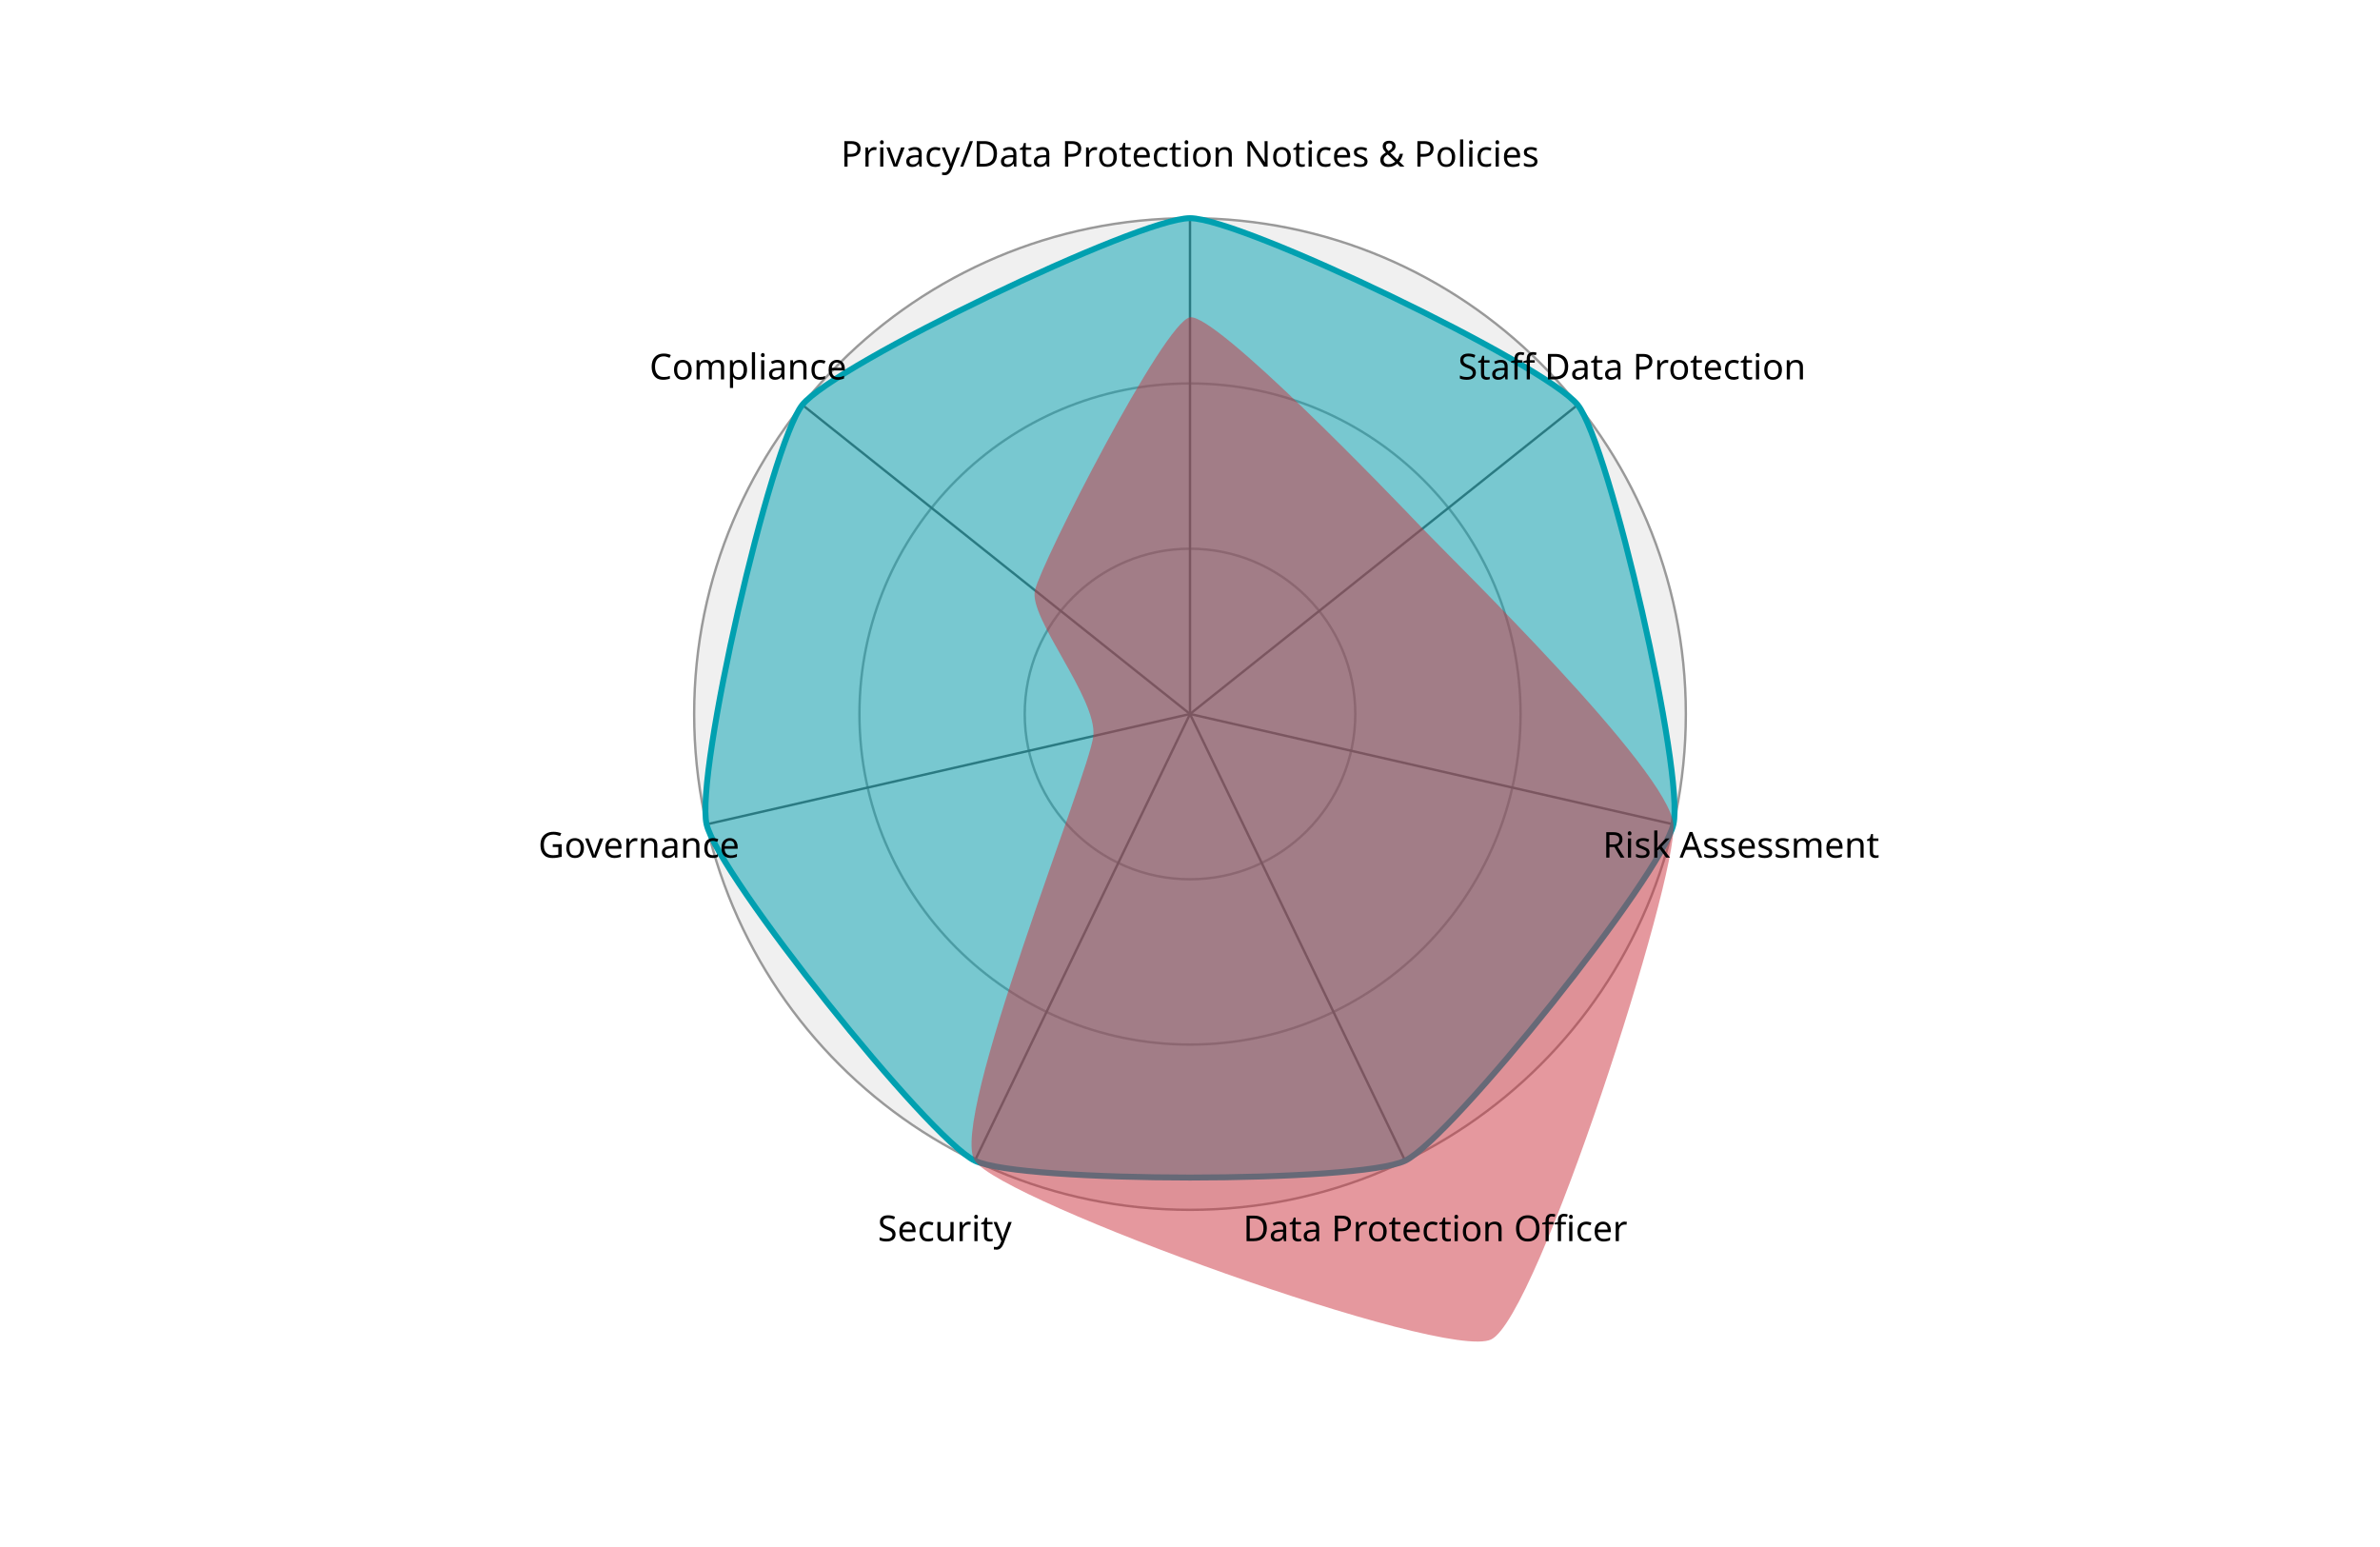
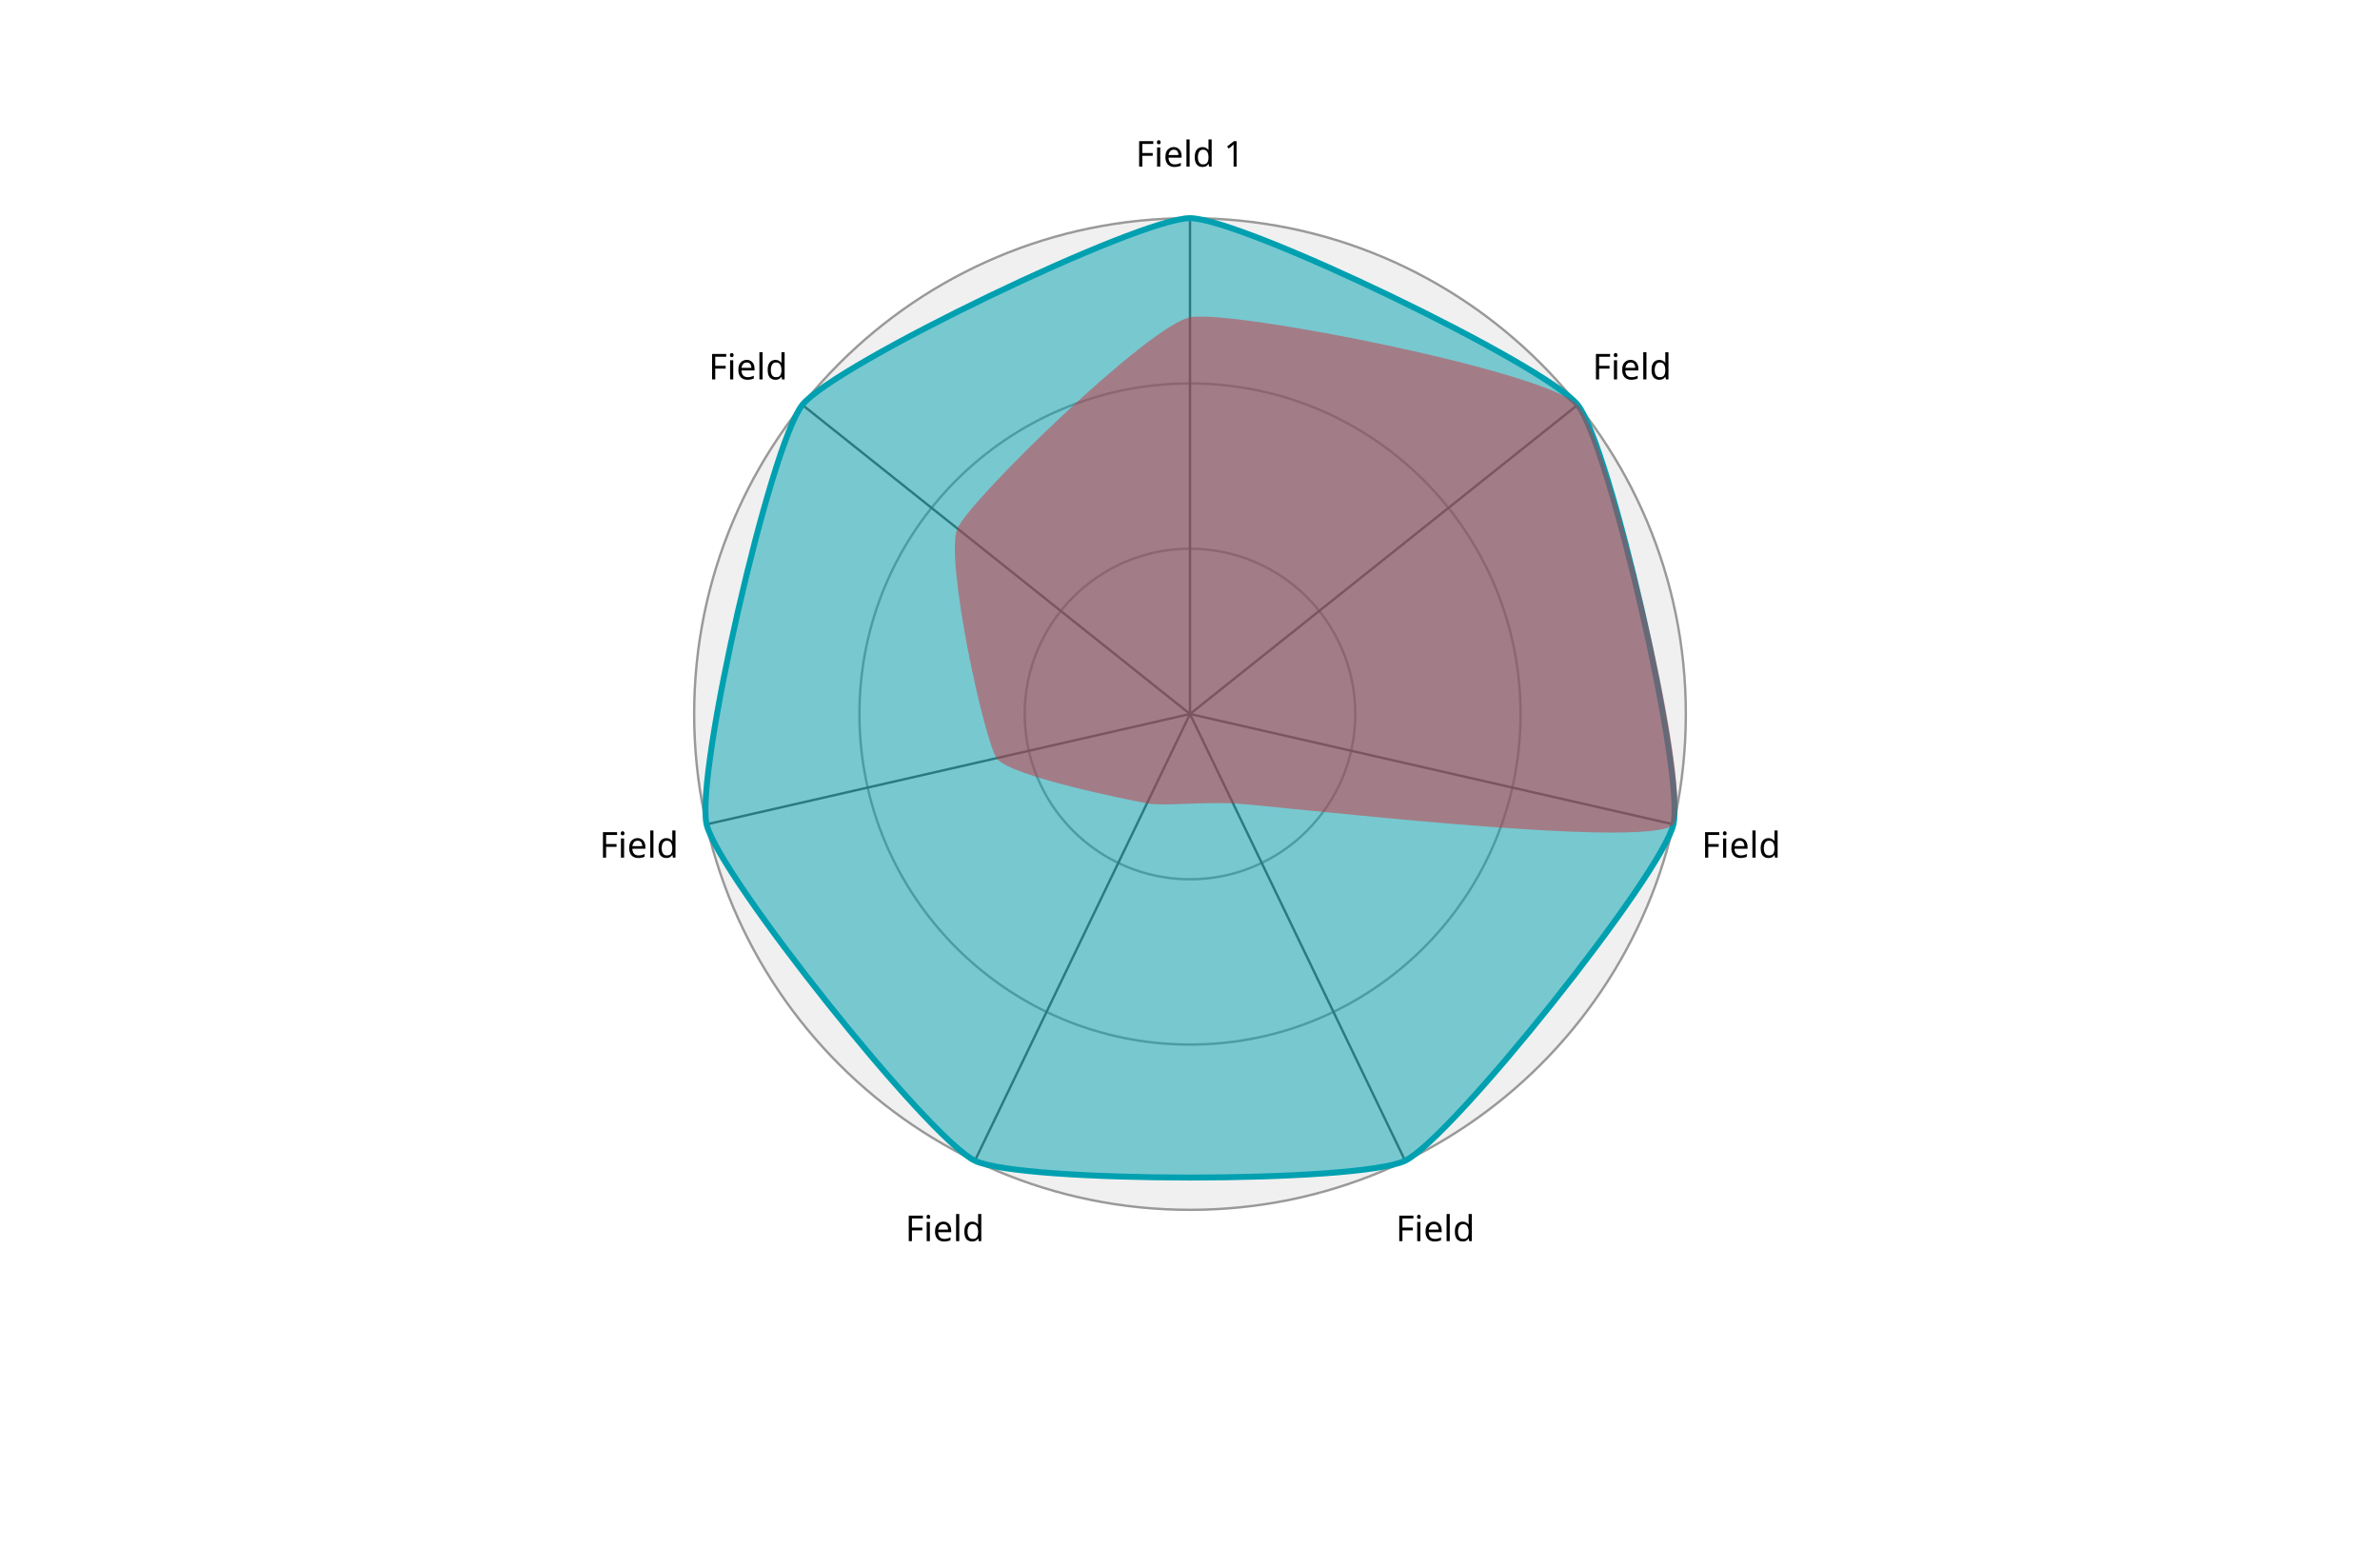
<svg xmlns="http://www.w3.org/2000/svg" version="1" width="1000" viewBox="-50 -10 200 130">
  <style>
  .axis {
    stroke: #555;
    stroke-width: .2;
  }
  .scale {
    fill: #f0f0f0;
    stroke: #999;
    stroke-width: .2;
  }
  .shape {
    fill-opacity: .5;
    stroke-width: .5;
  }
	.shape:hover {
			fill-opacity: .6;
    }
    .shape.ideal{
      fill:#00a0b0;
      stroke:#00a0b0;
    }
  .shape.current{
    fill:#cc333f;
  }
	</style>
  <g transform="translate(50,50)">
    <g>
      <circle class="scale" fill="none" r="41.667" />
      <circle class="scale" fill="none" r="27.778" />
      <circle class="scale" fill="none" r="13.889" />
    </g>
    <g>
      <polyline class="axis" points="0,0 0,-41.667" />
      <polyline class="axis" points="0,0 32.576,-25.979" />
      <polyline class="axis" points="0,0 40.622,9.272" />
      <polyline class="axis" points="0,0 18.078,37.54" />
      <polyline class="axis" points="0,0 -18.078,37.54" />
      <polyline class="axis" points="0,0 -40.622,9.272" />
      <polyline class="axis" points="0,0 -32.576,-25.979" />
    </g>
    <g>
      <path class="shape ideal" d="M32.576,-25.979C35.284,-22.583,41.589,5.037,40.622,9.272C39.655,13.506,21.992,35.656,18.078,37.54C14.165,39.425,-14.165,39.425,-18.078,37.54C-21.992,35.656,-39.655,13.506,-40.622,9.272C-41.589,5.037,-35.284,-22.583,-32.576,-25.979C-29.868,-29.375,-4.344,-41.667,2.551347498223653e-15,-41.667C4.344,-41.667,29.868,-29.375,32.576,-25.979" />
-       <path class="shape current" d="M19.546,-15.587C22.254,-12.747,40.238,4.729,40.622,9.272C41.006,13.815,29.223,50.672,25.31,52.557C21.397,54.441,-15.85,40.921,-18.078,37.54C-20.307,34.16,-8.461,5.05,-8.124,1.854C-7.788,-1.341,-13.572,-8.046,-13.031,-10.391C-12.489,-12.737,-2.172,-32.987,2.0410779985789223e-15,-33.333C2.172,-33.68,16.838,-18.428,19.546,-15.587" />
+       <path class="shape current" d="M32.576,-25.979C35.284,-23.138,42.553,7.039,40.622,9.272C38.691,11.504,6.565,7.626,3.616,7.508C0.667,7.39,-2.291,7.761,-3.616,7.508C-4.94,7.255,-15.187,5.248,-16.249,3.709C-17.311,2.169,-20.629,-13.118,-19.546,-15.587C-18.463,-18.057,-3.475,-32.641,2.0410779985789223e-15,-33.333C3.475,-34.026,29.868,-28.819,32.576,-25.979" />
    </g>
    <g>
-       <text class="caption" text-anchor="middle" font-size="3" font-family="sans-serif" x="0" y="-47.5" dy="1.5">Privacy/Data Protection Notices &amp; Policies</text>
-       <text class="caption" text-anchor="middle" font-size="3" font-family="sans-serif" x="37.137" y="-29.616" dy="1.5">Staff Data Protection</text>
-       <text class="caption" text-anchor="middle" font-size="3" font-family="sans-serif" x="46.309" y="10.57" dy="1.5">Risk Assessment</text>
-       <text class="caption" text-anchor="middle" font-size="3" font-family="sans-serif" x="20.61" y="42.796" dy="1.5">Data Protection Officer</text>
-       <text class="caption" text-anchor="middle" font-size="3" font-family="sans-serif" x="-20.61" y="42.796" dy="1.5">Security</text>
-       <text class="caption" text-anchor="middle" font-size="3" font-family="sans-serif" x="-46.309" y="10.57" dy="1.5">Governance</text>
-       <text class="caption" text-anchor="middle" font-size="3" font-family="sans-serif" x="-37.137" y="-29.616" dy="1.5">Compliance</text>
+       <text class="caption" text-anchor="middle" font-size="3" font-family="sans-serif" x="0" y="-47.5" dy="1.5">Field 1</text>
+       <text class="caption" text-anchor="middle" font-size="3" font-family="sans-serif" x="37.137" y="-29.616" dy="1.5">Field</text>
+       <text class="caption" text-anchor="middle" font-size="3" font-family="sans-serif" x="46.309" y="10.57" dy="1.5">Field</text>
+       <text class="caption" text-anchor="middle" font-size="3" font-family="sans-serif" x="20.61" y="42.796" dy="1.5">Field</text>
+       <text class="caption" text-anchor="middle" font-size="3" font-family="sans-serif" x="-20.61" y="42.796" dy="1.5">Field</text>
+       <text class="caption" text-anchor="middle" font-size="3" font-family="sans-serif" x="-46.309" y="10.57" dy="1.5">Field</text>
+       <text class="caption" text-anchor="middle" font-size="3" font-family="sans-serif" x="-37.137" y="-29.616" dy="1.5">Field</text>
    </g>
  </g>
</svg>
